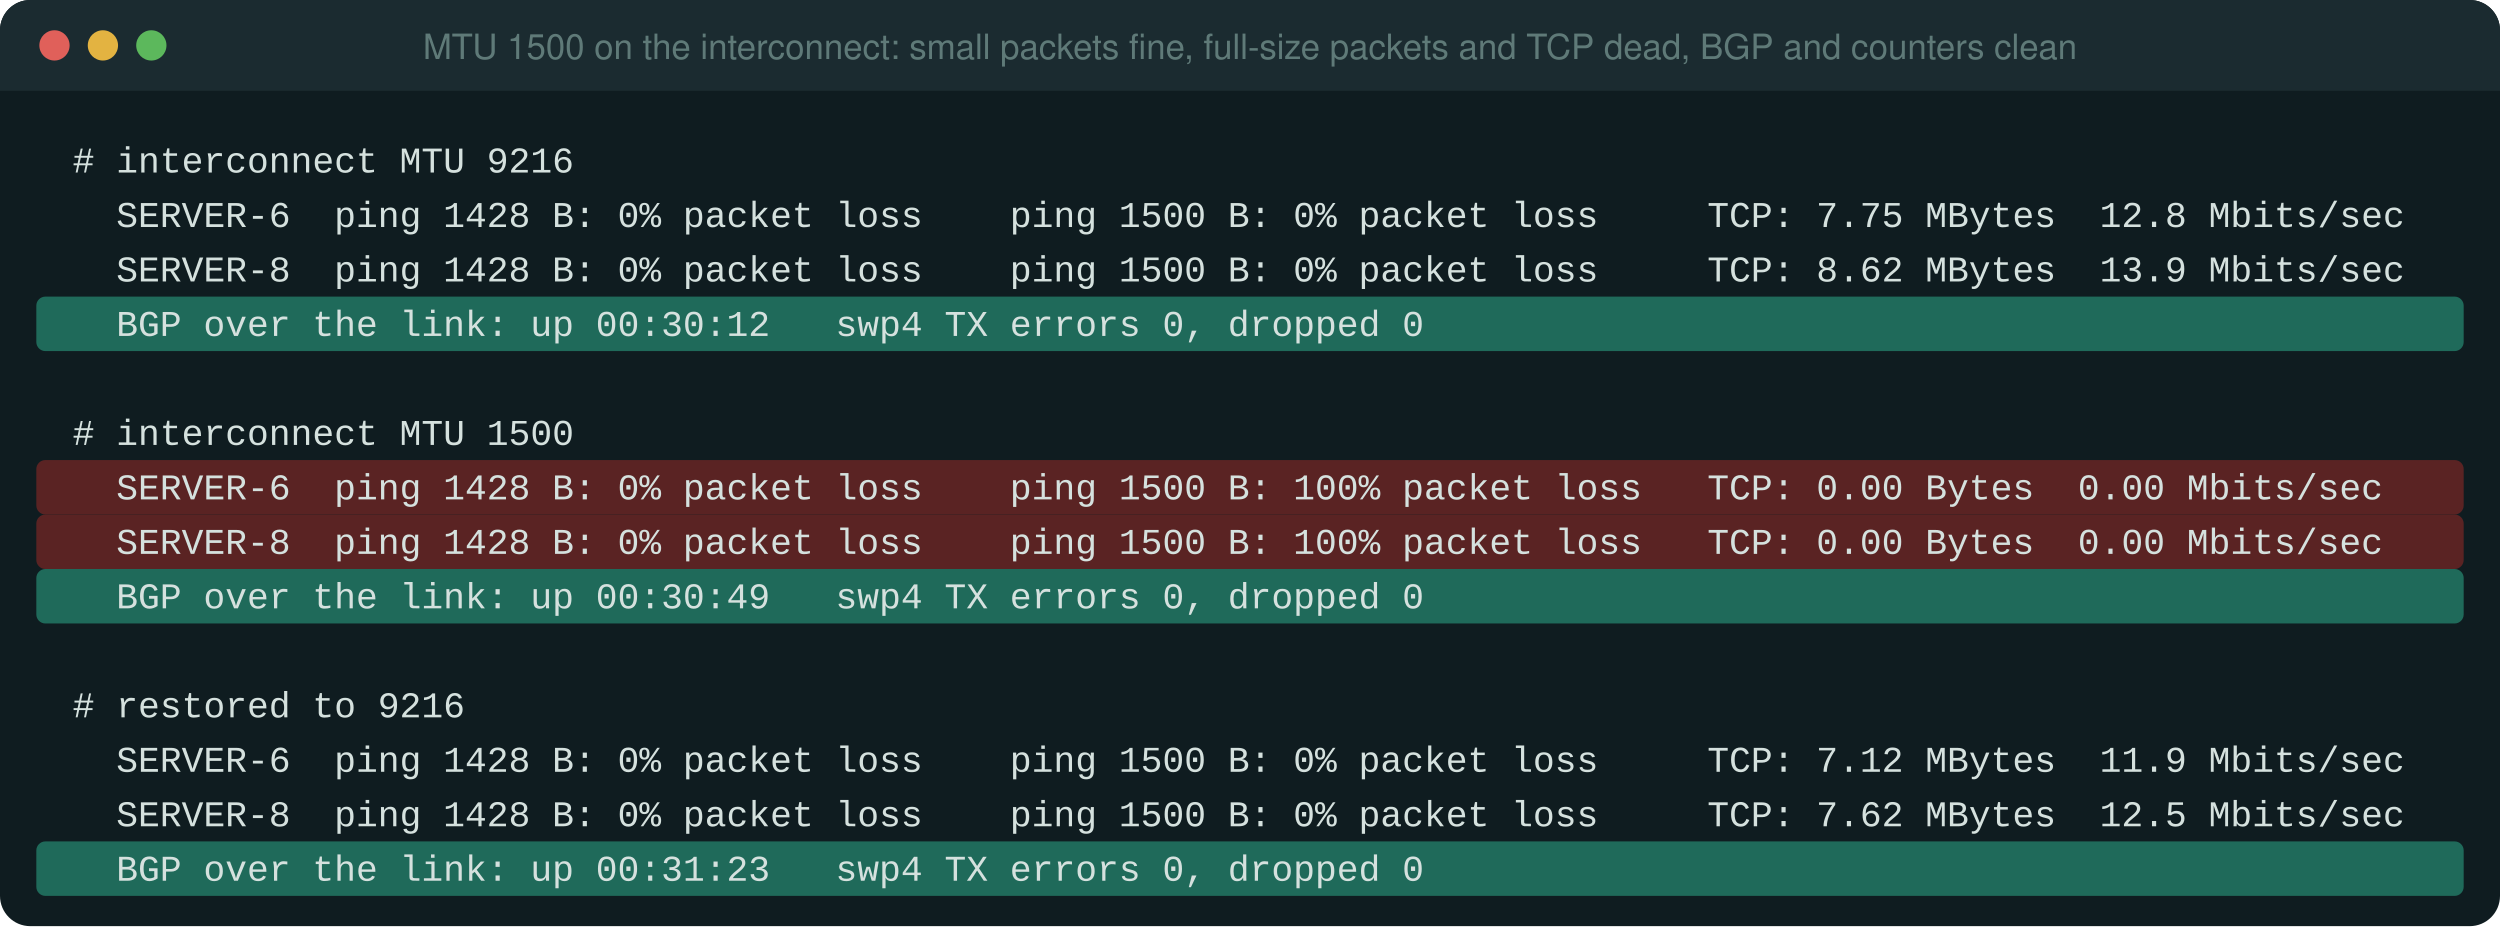
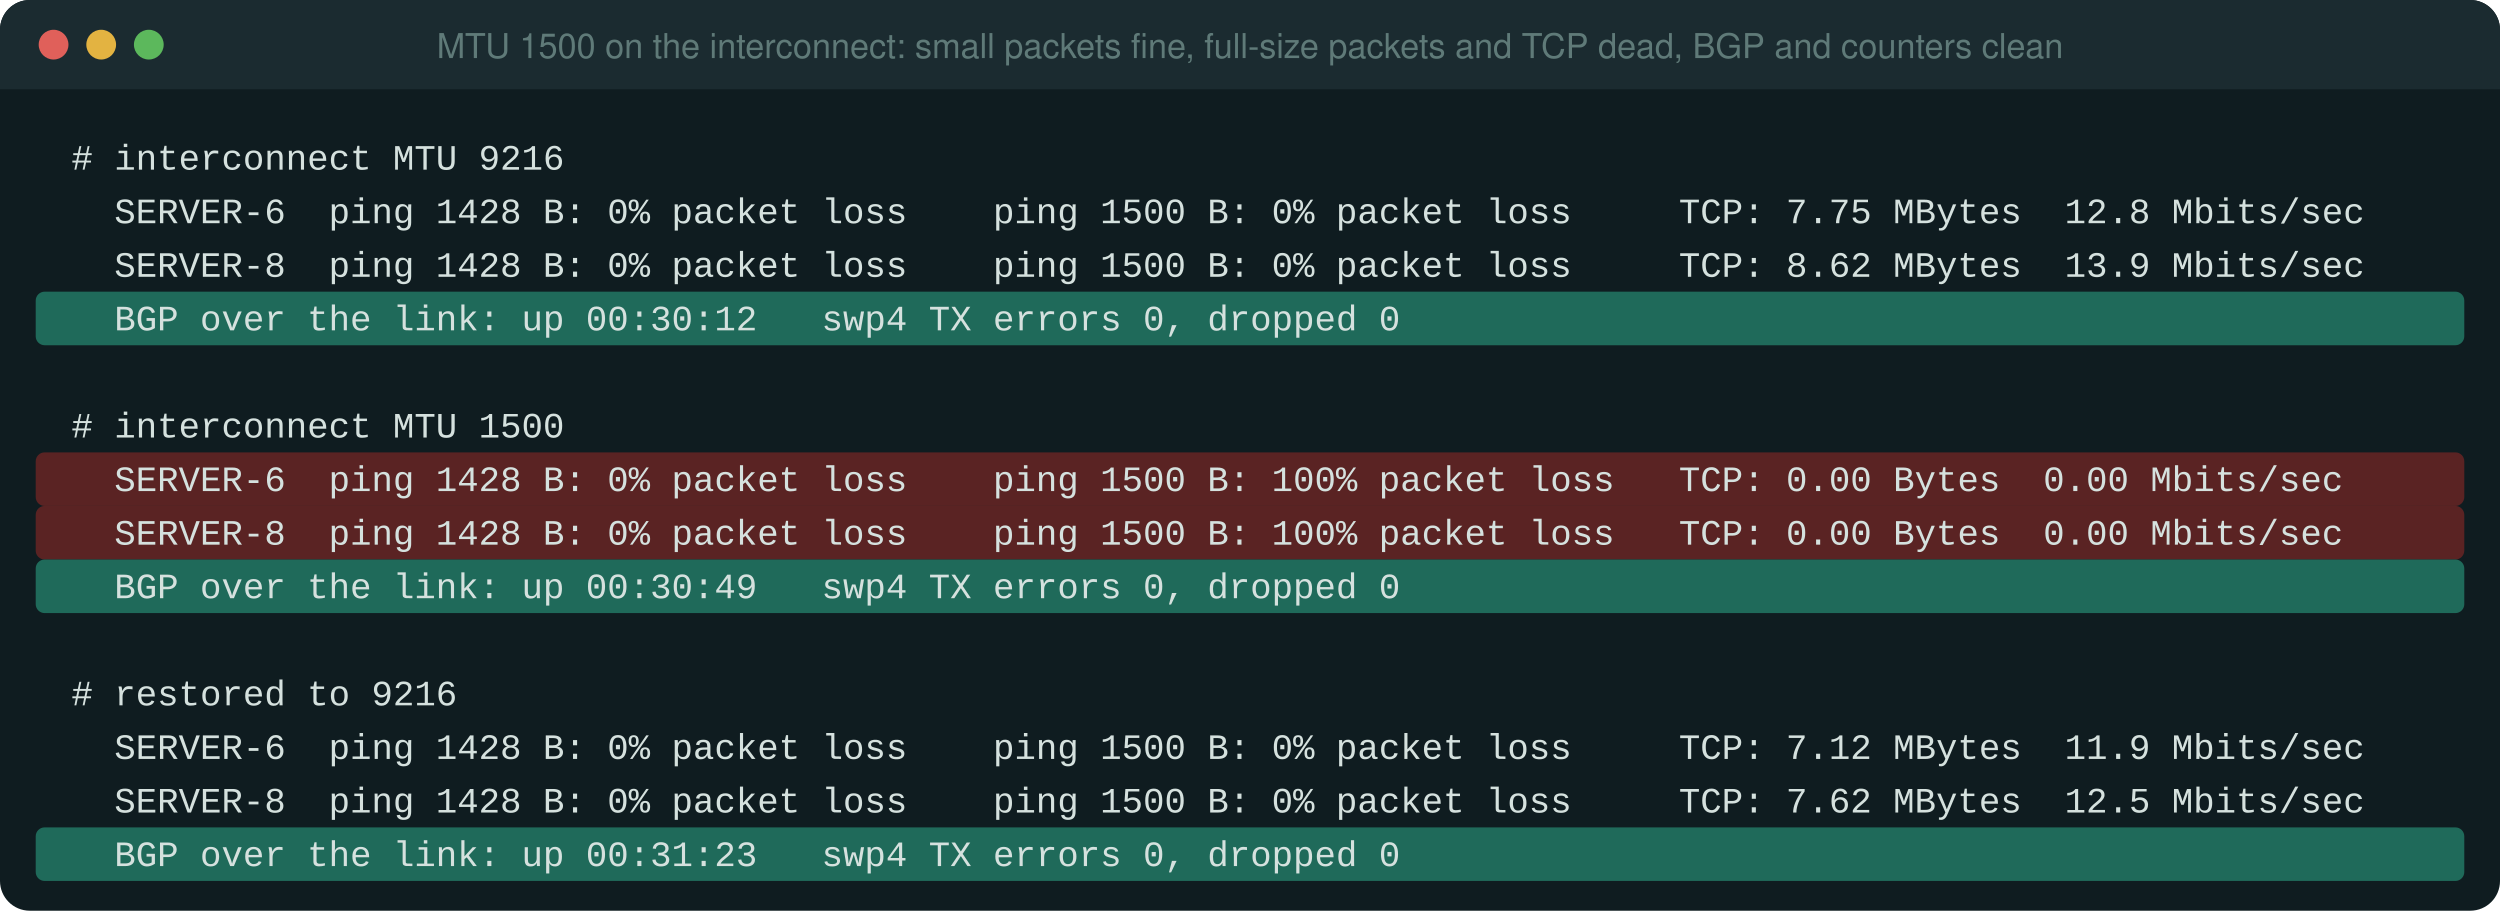
- <svg xmlns="http://www.w3.org/2000/svg" width="826" height="306" viewBox="0 0 826 306">
-   <rect width="826" height="306" rx="10" fill="#0f1c20" />
-   <path d="M0 10a10 10 0 0 1 10-10h806a10 10 0 0 1 10 10v20h-826z" fill="#1b2b30" />
+ <svg xmlns="http://www.w3.org/2000/svg" width="840" height="306" viewBox="0 0 840 306">
+   <rect width="840" height="306" rx="10" fill="#0f1c20" />
+   <path d="M0 10a10 10 0 0 1 10-10h820a10 10 0 0 1 10 10v20h-840z" fill="#1b2b30" />
  <circle cx="18" cy="15" r="5" fill="#e0605a" />
  <circle cx="34" cy="15" r="5" fill="#e3b341" />
  <circle cx="50" cy="15" r="5" fill="#5cb85c" />
-   <text x="413.0" y="19.5" font-family="Poppins, Helvetica, Arial, sans-serif" font-size="11.5" fill="#5f7a78" text-anchor="middle">MTU 1500 on the interconnect: small packets fine, full-size packets and TCP dead, BGP and counters clean</text>
+   <text x="420.0" y="19.5" font-family="Poppins, Helvetica, Arial, sans-serif" font-size="11.5" fill="#5f7a78" text-anchor="middle">MTU 1500 on the interconnect: small packets fine, full-size packets and TCP dead, BGP and counters clean</text>
  <text x="24" y="57" font-family="JetBrains Mono, SFMono-Regular, Menlo, Consolas, 'Liberation Mono', monospace" font-size="12" fill="#d5e1de" xml:space="preserve"># interconnect MTU 9216</text>
  <text x="24" y="75" font-family="JetBrains Mono, SFMono-Regular, Menlo, Consolas, 'Liberation Mono', monospace" font-size="12" fill="#d5e1de" xml:space="preserve">  SERVER-6  ping 1428 B: 0% packet loss    ping 1500 B: 0% packet loss     TCP: 7.75 MBytes  12.8 Mbits/sec</text>
  <text x="24" y="93" font-family="JetBrains Mono, SFMono-Regular, Menlo, Consolas, 'Liberation Mono', monospace" font-size="12" fill="#d5e1de" xml:space="preserve">  SERVER-8  ping 1428 B: 0% packet loss    ping 1500 B: 0% packet loss     TCP: 8.62 MBytes  13.9 Mbits/sec</text>
-   <rect x="12" y="98" width="802" height="18" rx="3" fill="#1f6a5a" />
+   <rect x="12" y="98" width="816" height="18" rx="3" fill="#1f6a5a" />
  <text x="24" y="111" font-family="JetBrains Mono, SFMono-Regular, Menlo, Consolas, 'Liberation Mono', monospace" font-size="12" fill="#d5e1de" xml:space="preserve">  BGP over the link: up 00:30:12   swp4 TX errors 0, dropped 0</text>
  <text x="24" y="129" font-family="JetBrains Mono, SFMono-Regular, Menlo, Consolas, 'Liberation Mono', monospace" font-size="12" fill="#d5e1de" xml:space="preserve" />
  <text x="24" y="147" font-family="JetBrains Mono, SFMono-Regular, Menlo, Consolas, 'Liberation Mono', monospace" font-size="12" fill="#d5e1de" xml:space="preserve"># interconnect MTU 1500</text>
-   <rect x="12" y="152" width="802" height="18" rx="3" fill="#5a2323" />
+   <rect x="12" y="152" width="816" height="18" rx="3" fill="#5a2323" />
  <text x="24" y="165" font-family="JetBrains Mono, SFMono-Regular, Menlo, Consolas, 'Liberation Mono', monospace" font-size="12" fill="#d5e1de" xml:space="preserve">  SERVER-6  ping 1428 B: 0% packet loss    ping 1500 B: 100% packet loss   TCP: 0.00 Bytes  0.00 Mbits/sec</text>
-   <rect x="12" y="170" width="802" height="18" rx="3" fill="#5a2323" />
+   <rect x="12" y="170" width="816" height="18" rx="3" fill="#5a2323" />
  <text x="24" y="183" font-family="JetBrains Mono, SFMono-Regular, Menlo, Consolas, 'Liberation Mono', monospace" font-size="12" fill="#d5e1de" xml:space="preserve">  SERVER-8  ping 1428 B: 0% packet loss    ping 1500 B: 100% packet loss   TCP: 0.00 Bytes  0.00 Mbits/sec</text>
-   <rect x="12" y="188" width="802" height="18" rx="3" fill="#1f6a5a" />
+   <rect x="12" y="188" width="816" height="18" rx="3" fill="#1f6a5a" />
  <text x="24" y="201" font-family="JetBrains Mono, SFMono-Regular, Menlo, Consolas, 'Liberation Mono', monospace" font-size="12" fill="#d5e1de" xml:space="preserve">  BGP over the link: up 00:30:49   swp4 TX errors 0, dropped 0</text>
  <text x="24" y="219" font-family="JetBrains Mono, SFMono-Regular, Menlo, Consolas, 'Liberation Mono', monospace" font-size="12" fill="#d5e1de" xml:space="preserve" />
  <text x="24" y="237" font-family="JetBrains Mono, SFMono-Regular, Menlo, Consolas, 'Liberation Mono', monospace" font-size="12" fill="#d5e1de" xml:space="preserve"># restored to 9216</text>
  <text x="24" y="255" font-family="JetBrains Mono, SFMono-Regular, Menlo, Consolas, 'Liberation Mono', monospace" font-size="12" fill="#d5e1de" xml:space="preserve">  SERVER-6  ping 1428 B: 0% packet loss    ping 1500 B: 0% packet loss     TCP: 7.12 MBytes  11.9 Mbits/sec</text>
  <text x="24" y="273" font-family="JetBrains Mono, SFMono-Regular, Menlo, Consolas, 'Liberation Mono', monospace" font-size="12" fill="#d5e1de" xml:space="preserve">  SERVER-8  ping 1428 B: 0% packet loss    ping 1500 B: 0% packet loss     TCP: 7.62 MBytes  12.5 Mbits/sec</text>
-   <rect x="12" y="278" width="802" height="18" rx="3" fill="#1f6a5a" />
+   <rect x="12" y="278" width="816" height="18" rx="3" fill="#1f6a5a" />
  <text x="24" y="291" font-family="JetBrains Mono, SFMono-Regular, Menlo, Consolas, 'Liberation Mono', monospace" font-size="12" fill="#d5e1de" xml:space="preserve">  BGP over the link: up 00:31:23   swp4 TX errors 0, dropped 0</text>
</svg>
